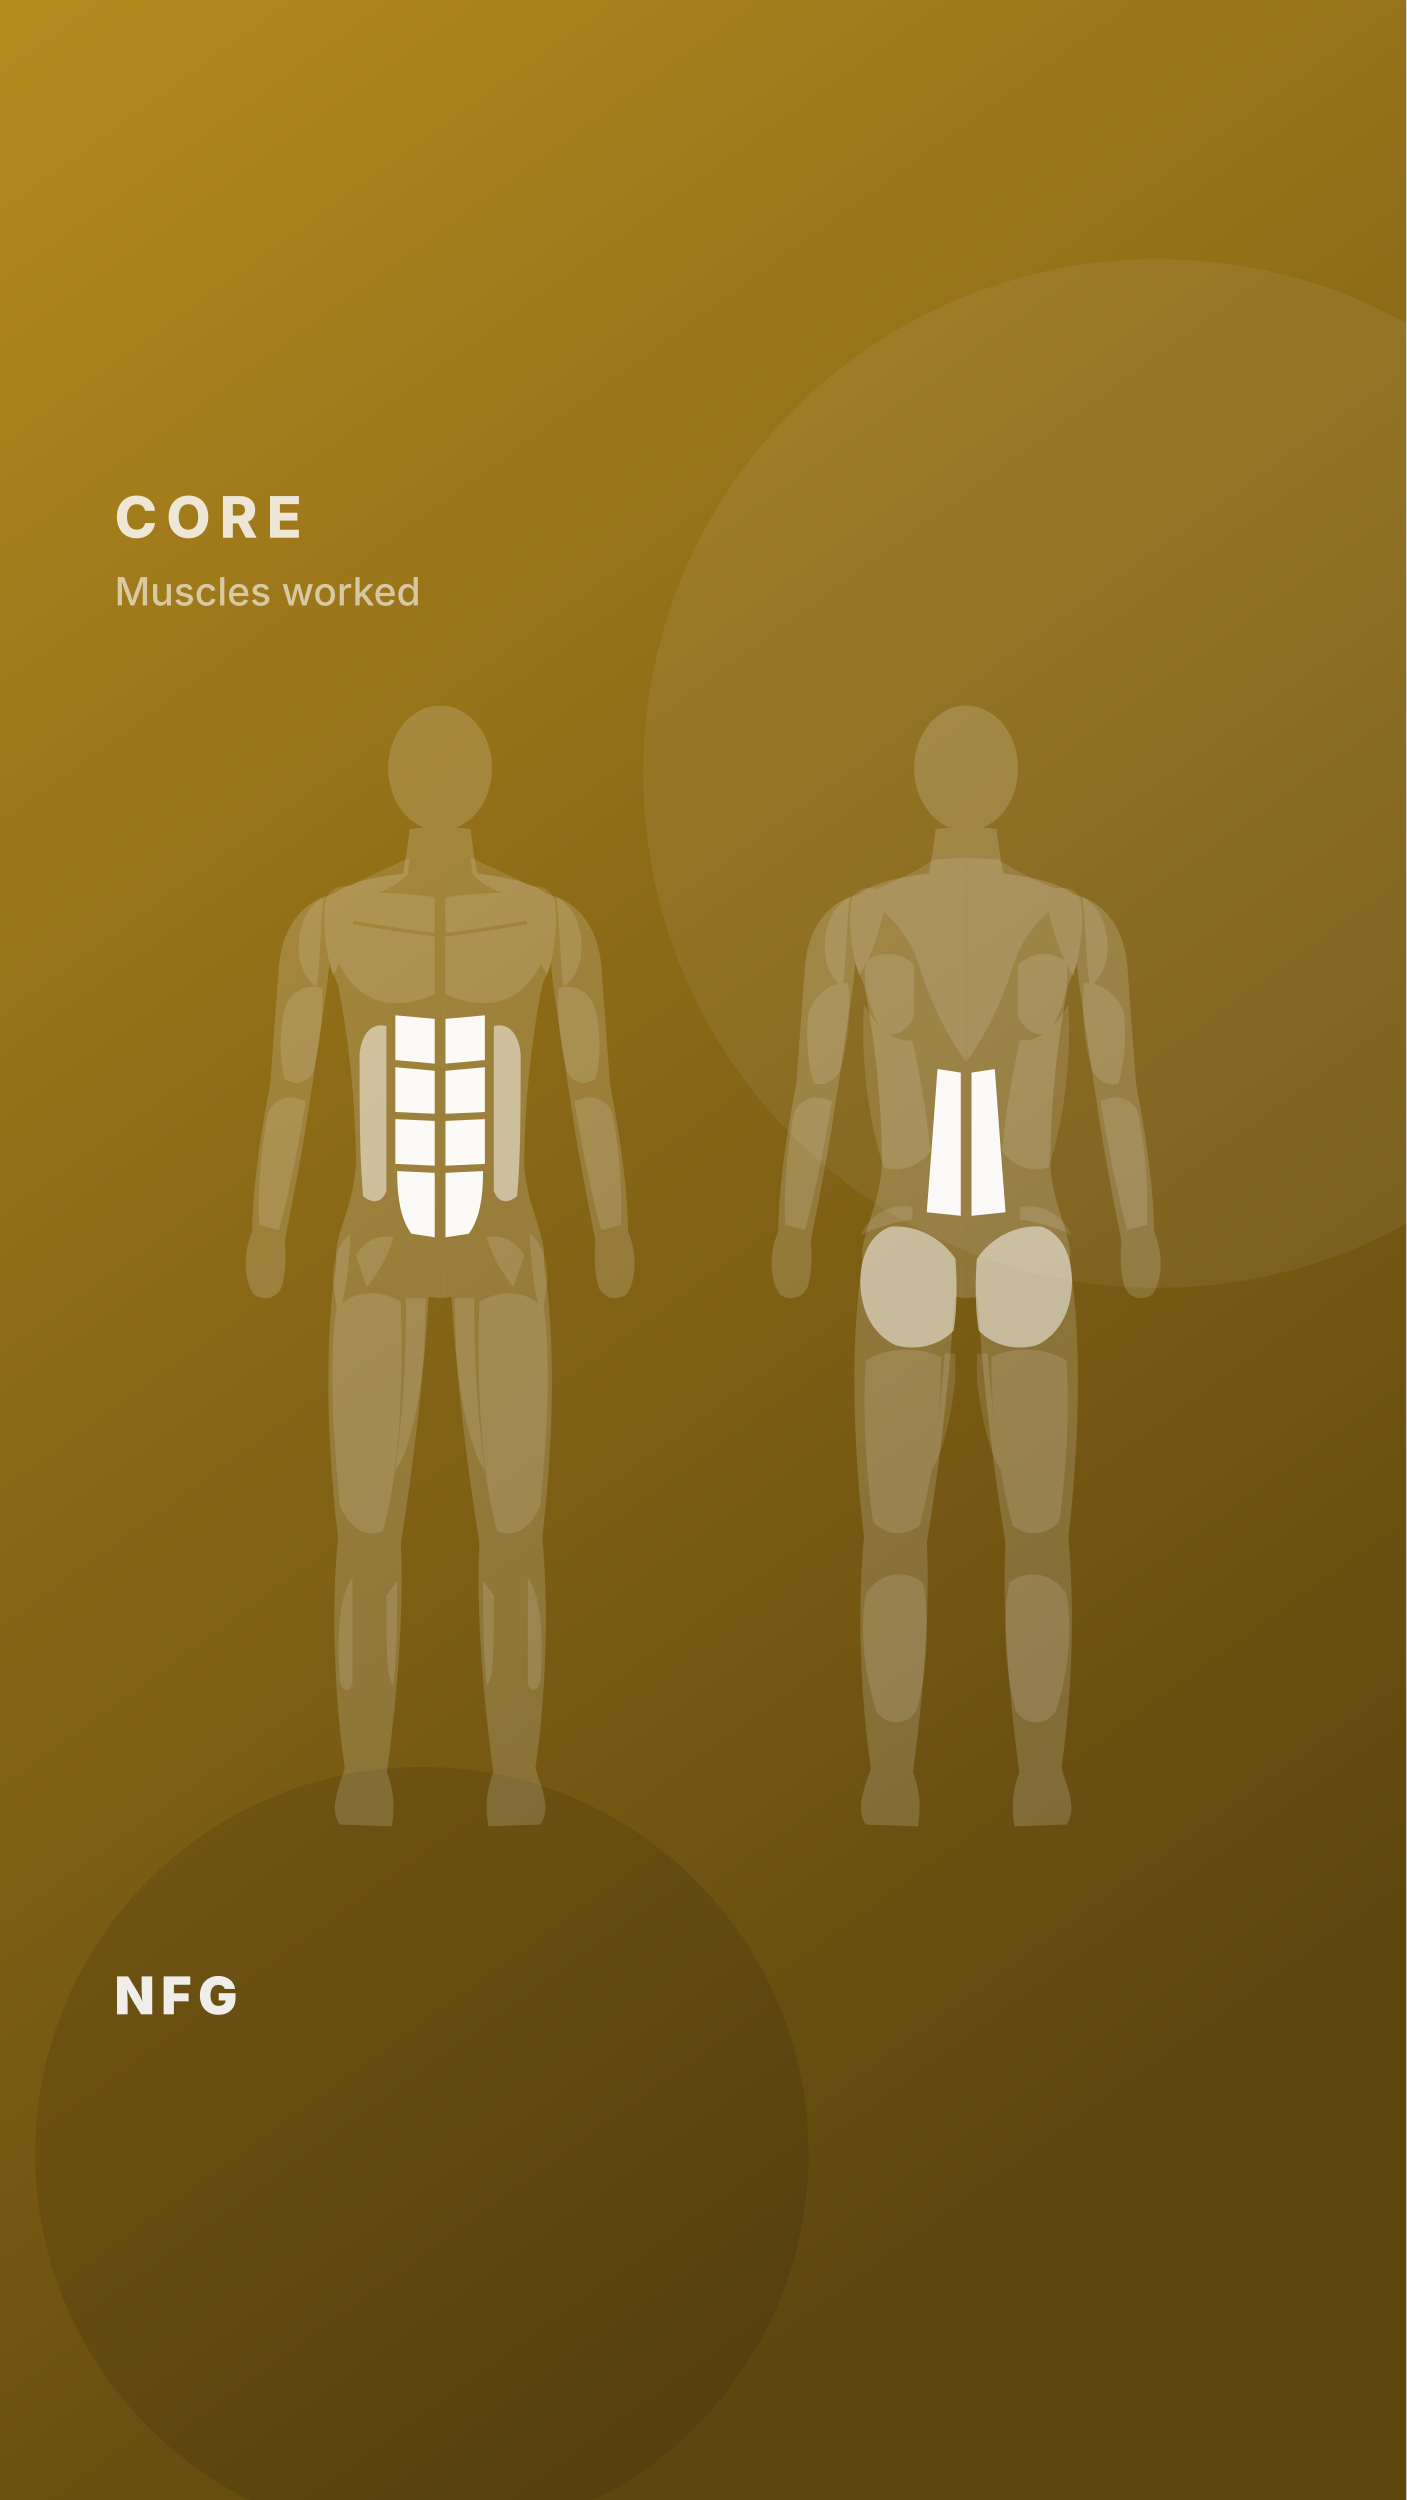
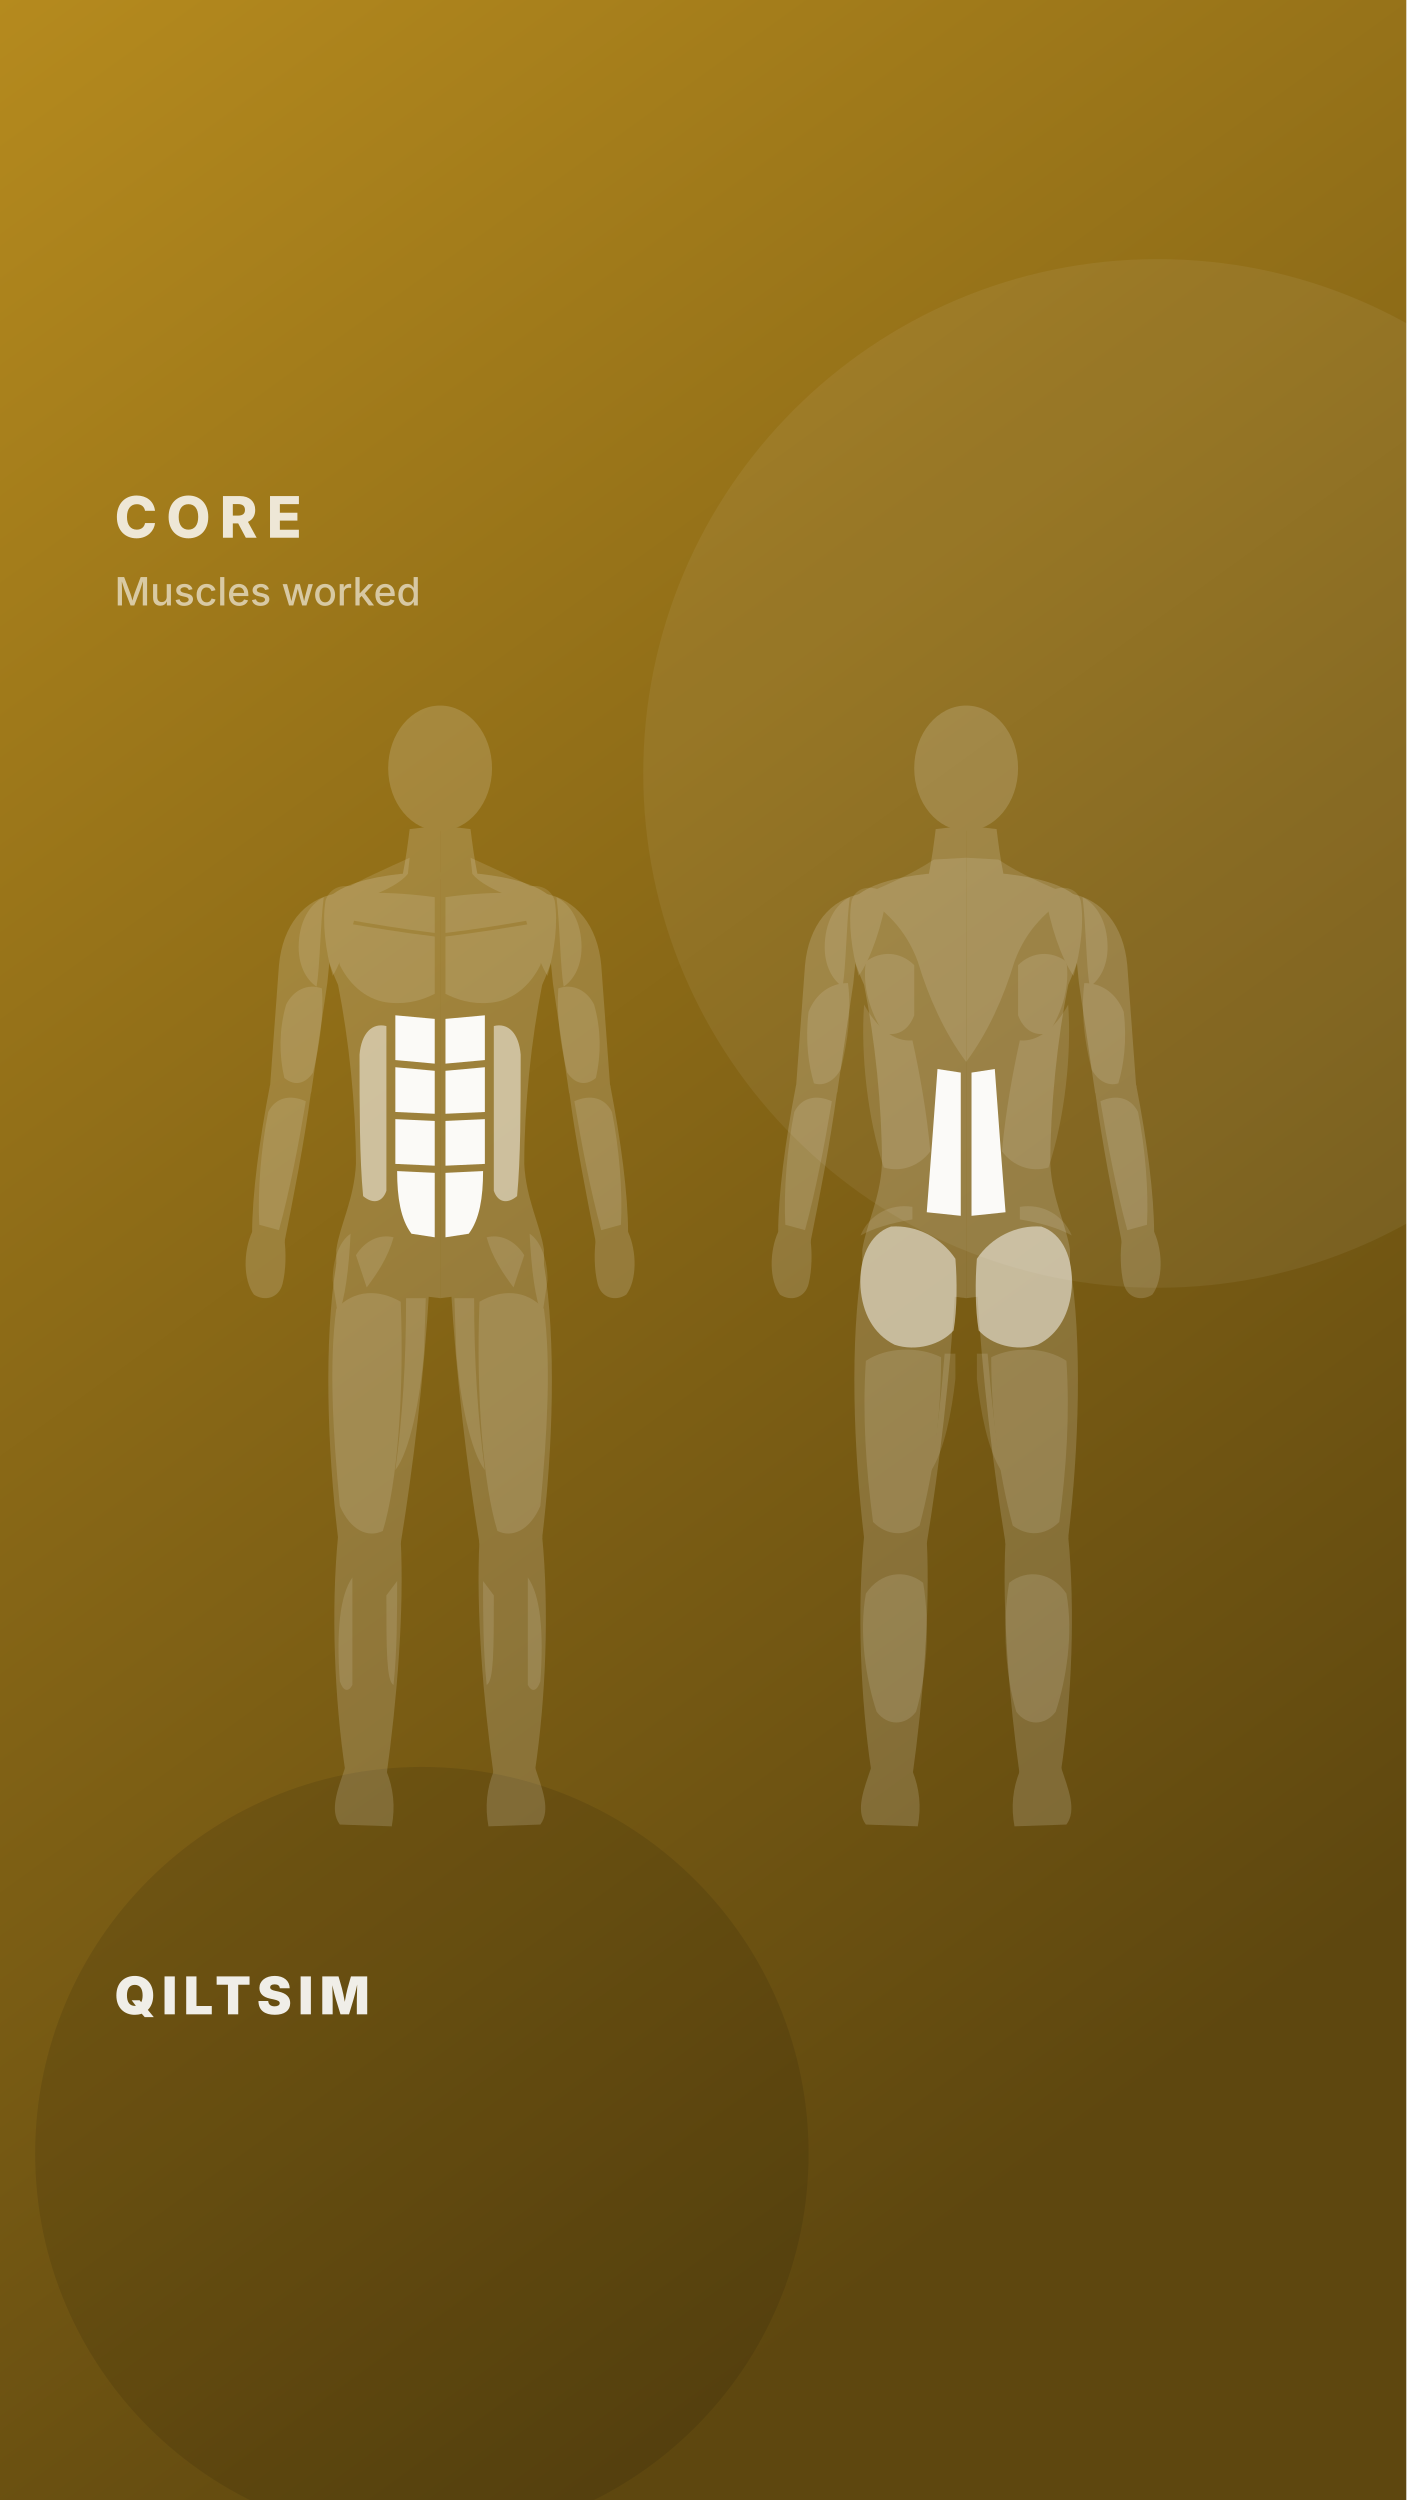
<svg xmlns="http://www.w3.org/2000/svg" viewBox="0 0 1080 1920" width="1080" height="1920" role="img" aria-label="Bird Dog: muscles worked">
  <defs>
    <linearGradient id="bg" x1="0" y1="0" x2="0.4" y2="1">
      <stop offset="0" stop-color="#B58A1E" />
      <stop offset="1" stop-color="#5E470F" />
    </linearGradient>
  </defs>
  <rect width="1080" height="1920" fill="url(#bg)" />
  <circle cx="889" cy="594" r="395" fill="#FFFFFF" fill-opacity="0.06" />
  <circle cx="324" cy="1654" r="297" fill="#000000" fill-opacity="0.10" />
  <g transform="translate(338.0,535.0) scale(1.375)">
    <g opacity="0.16">
      <ellipse cx="0" cy="40" rx="29" ry="35" fill="#FFFFFF" />
      <path d="M0,72 L17,74 C18,82 19,90 21,100 L0,102 Z" fill="#FFFFFF" />
      <path d="M0,72 L17,74 C18,82 19,90 21,100 L0,102 Z" fill="#FFFFFF" transform="scale(-1,1)" />
      <path d="M0,98 L22,99 C40,101 55,105 63,113 C70,121 66,141 57,161 C51,191 47,229 47,261 C48,281 56,295 58,309 L58,322 C40,330 18,334 0,336 Z" fill="#FFFFFF" />
      <path d="M0,98 L22,99 C40,101 55,105 63,113 C70,121 66,141 57,161 C51,191 47,229 47,261 C48,281 56,295 58,309 L58,322 C40,330 18,334 0,336 Z" fill="#FFFFFF" transform="scale(-1,1)" />
      <path d="M58,110 C76,113 88,128 90,150 L95,218 C91,227 77,229 72,221 L63,160 Z" fill="#FFFFFF" />
      <path d="M58,110 C76,113 88,128 90,150 L95,218 C91,227 77,229 72,221 L63,160 Z" fill="#FFFFFF" transform="scale(-1,1)" />
      <path d="M72,220 L95,217 C101,248 105,278 105,300 L87,305 C82,280 76,250 72,220 Z" fill="#FFFFFF" />
      <path d="M72,220 L95,217 C101,248 105,278 105,300 L87,305 C82,280 76,250 72,220 Z" fill="#FFFFFF" transform="scale(-1,1)" />
      <path d="M87,303 L105,299 C110,310 110,326 104,334 C98,338 90,336 88,328 C86,320 86,310 87,303 Z" fill="#FFFFFF" />
      <path d="M87,303 L105,299 C110,310 110,326 104,334 C98,338 90,336 88,328 C86,320 86,310 87,303 Z" fill="#FFFFFF" transform="scale(-1,1)" />
      <path d="M6,330 L58,317 C65,360 63,420 57,470 L22,473 C15,430 9,380 6,330 Z" fill="#FFFFFF" />
      <path d="M6,330 L58,317 C65,360 63,420 57,470 L22,473 C15,430 9,380 6,330 Z" fill="#FFFFFF" transform="scale(-1,1)" />
      <path d="M22,471 L57,469 C61,510 59,560 53,600 L30,603 C24,560 20,510 22,471 Z" fill="#FFFFFF" />
      <path d="M22,471 L57,469 C61,510 59,560 53,600 L30,603 C24,560 20,510 22,471 Z" fill="#FFFFFF" transform="scale(-1,1)" />
      <path d="M30,600 L53,598 C57,610 62,622 56,630 L27,631 C25,620 26,610 30,600 Z" fill="#FFFFFF" />
      <path d="M30,600 L53,598 C57,610 62,622 56,630 L27,631 C25,620 26,610 30,600 Z" fill="#FFFFFF" transform="scale(-1,1)" />
    </g>
    <g opacity="0.12">
      <path d="M17,90 C30,96 44,102 56,109 L40,112 C30,108 22,104 18,99 Z" fill="#FFFFFF" />
      <path d="M17,90 C30,96 44,102 56,109 L40,112 C30,108 22,104 18,99 Z" fill="#FFFFFF" transform="scale(-1,1)" />
      <path d="M44,108 C54,103 62,107 64,114 C66,126 64,142 60,156 C54,146 48,128 44,108 Z" fill="#FFFFFF" />
      <path d="M44,108 C54,103 62,107 64,114 C66,126 64,142 60,156 C54,146 48,128 44,108 Z" fill="#FFFFFF" transform="scale(-1,1)" />
      <path d="M65,112 C73,116 79,126 79,140 C79,150 75,158 69,162 C67,150 67,128 65,112 Z" fill="#FFFFFF" />
      <path d="M65,112 C73,116 79,126 79,140 C79,150 75,158 69,162 C67,150 67,128 65,112 Z" fill="#FFFFFF" transform="scale(-1,1)" />
      <path d="M3,134 C20,132 38,129 56,126 C58,134 58,142 56,150 C50,162 40,170 28,171 C17,172 9,169 3,166 Z" fill="#FFFFFF" />
      <path d="M3,134 C20,132 38,129 56,126 C58,134 58,142 56,150 C50,162 40,170 28,171 C17,172 9,169 3,166 Z" fill="#FFFFFF" transform="scale(-1,1)" />
      <path d="M3,112 C18,110 34,109 46,110 C51,114 54,119 55,124 C38,127 20,130 3,132 Z" fill="#FFFFFF" />
      <path d="M3,112 C18,110 34,109 46,110 C51,114 54,119 55,124 C38,127 20,130 3,132 Z" fill="#FFFFFF" transform="scale(-1,1)" />
      <path d="M66,163 C74,160 82,164 86,172 C90,186 90,200 87,213 C81,218 75,216 71,210 C67,194 65,177 66,163 Z" fill="#FFFFFF" />
      <path d="M66,163 C74,160 82,164 86,172 C90,186 90,200 87,213 C81,218 75,216 71,210 C67,194 65,177 66,163 Z" fill="#FFFFFF" transform="scale(-1,1)" />
      <path d="M75,226 C84,222 92,224 96,232 C100,252 102,276 101,295 L90,298 C84,276 79,250 75,226 Z" fill="#FFFFFF" />
      <path d="M75,226 C84,222 92,224 96,232 C100,252 102,276 101,295 L90,298 C84,276 79,250 75,226 Z" fill="#FFFFFF" transform="scale(-1,1)" />
      <path d="M26,302 C34,300 42,304 47,312 L41,330 C35,322 29,313 26,302 Z" fill="#FFFFFF" />
      <path d="M26,302 C34,300 42,304 47,312 L41,330 C35,322 29,313 26,302 Z" fill="#FFFFFF" transform="scale(-1,1)" />
      <path d="M50,300 C56,304 60,314 60,326 L57,346 C53,336 51,320 50,300 Z" fill="#FFFFFF" />
      <path d="M50,300 C56,304 60,314 60,326 L57,346 C53,336 51,320 50,300 Z" fill="#FFFFFF" transform="scale(-1,1)" />
      <path d="M22,338 C34,331 48,331 58,342 C62,372 60,410 56,452 C50,466 40,470 32,466 C24,440 20,390 22,338 Z" fill="#FFFFFF" />
      <path d="M22,338 C34,331 48,331 58,342 C62,372 60,410 56,452 C50,466 40,470 32,466 C24,440 20,390 22,338 Z" fill="#FFFFFF" transform="scale(-1,1)" />
      <path d="M8,336 L19,336 C19,372 21,402 25,432 C17,422 11,392 9,366 Z" fill="#FFFFFF" />
      <path d="M8,336 L19,336 C19,372 21,402 25,432 C17,422 11,392 9,366 Z" fill="#FFFFFF" transform="scale(-1,1)" />
      <path d="M49,492 C56,502 58,522 56,550 C54,556 51,556 49,552 C49,530 49,512 49,492 Z" fill="#FFFFFF" />
      <path d="M49,492 C56,502 58,522 56,550 C54,556 51,556 49,552 C49,530 49,512 49,492 Z" fill="#FFFFFF" transform="scale(-1,1)" />
      <path d="M24,494 C24,512 24,532 26,552 C30,550 30,532 30,502 Z" fill="#FFFFFF" />
      <path d="M24,494 C24,512 24,532 26,552 C30,550 30,532 30,502 Z" fill="#FFFFFF" transform="scale(-1,1)" />
    </g>
    <g opacity="0.5">
      <path d="M30,184 C38,182 44,188 45,200 C45,230 45,258 43,279 C37,284 32,282 30,276 C30,246 30,214 30,184 Z" fill="#FFFFFF" />
      <path d="M30,184 C38,182 44,188 45,200 C45,230 45,258 43,279 C37,284 32,282 30,276 C30,246 30,214 30,184 Z" fill="#FFFFFF" transform="scale(-1,1)" />
    </g>
    <g opacity="0.96">
      <path d="M3,180 L25,178 L25,203 L3,205 Z" fill="#FFFFFF" />
      <path d="M3,180 L25,178 L25,203 L3,205 Z" fill="#FFFFFF" transform="scale(-1,1)" />
      <path d="M3,209 L25,207 L25,232 L3,233 Z" fill="#FFFFFF" />
      <path d="M3,209 L25,207 L25,232 L3,233 Z" fill="#FFFFFF" transform="scale(-1,1)" />
      <path d="M3,237 L25,236 L25,261 L3,262 Z" fill="#FFFFFF" />
      <path d="M3,237 L25,236 L25,261 L3,262 Z" fill="#FFFFFF" transform="scale(-1,1)" />
      <path d="M3,266 L24,265 C24,280 22,292 16,300 L3,302 Z" fill="#FFFFFF" />
      <path d="M3,266 L24,265 C24,280 22,292 16,300 L3,302 Z" fill="#FFFFFF" transform="scale(-1,1)" />
    </g>
  </g>
  <g transform="translate(742.0,535.0) scale(1.375)">
    <g opacity="0.16">
      <ellipse cx="0" cy="40" rx="29" ry="35" fill="#FFFFFF" />
      <path d="M0,72 L17,74 C18,82 19,90 21,100 L0,102 Z" fill="#FFFFFF" />
      <path d="M0,72 L17,74 C18,82 19,90 21,100 L0,102 Z" fill="#FFFFFF" transform="scale(-1,1)" />
      <path d="M0,98 L22,99 C40,101 55,105 63,113 C70,121 66,141 57,161 C51,191 47,229 47,261 C48,281 56,295 58,309 L58,322 C40,330 18,334 0,336 Z" fill="#FFFFFF" />
      <path d="M0,98 L22,99 C40,101 55,105 63,113 C70,121 66,141 57,161 C51,191 47,229 47,261 C48,281 56,295 58,309 L58,322 C40,330 18,334 0,336 Z" fill="#FFFFFF" transform="scale(-1,1)" />
      <path d="M58,110 C76,113 88,128 90,150 L95,218 C91,227 77,229 72,221 L63,160 Z" fill="#FFFFFF" />
      <path d="M58,110 C76,113 88,128 90,150 L95,218 C91,227 77,229 72,221 L63,160 Z" fill="#FFFFFF" transform="scale(-1,1)" />
      <path d="M72,220 L95,217 C101,248 105,278 105,300 L87,305 C82,280 76,250 72,220 Z" fill="#FFFFFF" />
      <path d="M72,220 L95,217 C101,248 105,278 105,300 L87,305 C82,280 76,250 72,220 Z" fill="#FFFFFF" transform="scale(-1,1)" />
      <path d="M87,303 L105,299 C110,310 110,326 104,334 C98,338 90,336 88,328 C86,320 86,310 87,303 Z" fill="#FFFFFF" />
      <path d="M87,303 L105,299 C110,310 110,326 104,334 C98,338 90,336 88,328 C86,320 86,310 87,303 Z" fill="#FFFFFF" transform="scale(-1,1)" />
      <path d="M6,330 L58,317 C65,360 63,420 57,470 L22,473 C15,430 9,380 6,330 Z" fill="#FFFFFF" />
      <path d="M6,330 L58,317 C65,360 63,420 57,470 L22,473 C15,430 9,380 6,330 Z" fill="#FFFFFF" transform="scale(-1,1)" />
      <path d="M22,471 L57,469 C61,510 59,560 53,600 L30,603 C24,560 20,510 22,471 Z" fill="#FFFFFF" />
      <path d="M22,471 L57,469 C61,510 59,560 53,600 L30,603 C24,560 20,510 22,471 Z" fill="#FFFFFF" transform="scale(-1,1)" />
      <path d="M30,600 L53,598 C57,610 62,622 56,630 L27,631 C25,620 26,610 30,600 Z" fill="#FFFFFF" />
      <path d="M30,600 L53,598 C57,610 62,622 56,630 L27,631 C25,620 26,610 30,600 Z" fill="#FFFFFF" transform="scale(-1,1)" />
    </g>
    <g opacity="0.12">
      <path d="M0,90 L18,91 C30,99 44,105 58,111 C46,119 34,129 27,148 C21,168 12,188 0,204 Z" fill="#FFFFFF" />
      <path d="M0,90 L18,91 C30,99 44,105 58,111 C46,119 34,129 27,148 C21,168 12,188 0,204 Z" fill="#FFFFFF" transform="scale(-1,1)" />
      <path d="M44,110 C54,104 62,107 64,114 C66,126 64,142 60,156 C53,146 47,128 44,110 Z" fill="#FFFFFF" />
      <path d="M44,110 C54,104 62,107 64,114 C66,126 64,142 60,156 C53,146 47,128 44,110 Z" fill="#FFFFFF" transform="scale(-1,1)" />
      <path d="M65,112 C73,116 79,126 79,140 C79,150 75,158 69,162 C67,150 67,128 65,112 Z" fill="#FFFFFF" />
      <path d="M65,112 C73,116 79,126 79,140 C79,150 75,158 69,162 C67,150 67,128 65,112 Z" fill="#FFFFFF" transform="scale(-1,1)" />
      <path d="M29,150 C37,142 48,142 56,148 C58,161 54,176 46,188 C38,190 32,186 29,178 Z" fill="#FFFFFF" />
      <path d="M29,150 C37,142 48,142 56,148 C58,161 54,176 46,188 C38,190 32,186 29,178 Z" fill="#FFFFFF" transform="scale(-1,1)" />
      <path d="M30,192 C40,193 50,185 57,172 C59,200 55,236 46,263 C36,266 26,262 20,254 C22,232 26,210 30,192 Z" fill="#FFFFFF" />
      <path d="M30,192 C40,193 50,185 57,172 C59,200 55,236 46,263 C36,266 26,262 20,254 C22,232 26,210 30,192 Z" fill="#FFFFFF" transform="scale(-1,1)" />
      <path d="M66,160 C76,160 84,166 88,176 C90,192 88,206 85,216 C79,218 73,214 70,208 C66,192 64,176 66,160 Z" fill="#FFFFFF" />
      <path d="M66,160 C76,160 84,166 88,176 C90,192 88,206 85,216 C79,218 73,214 70,208 C66,192 64,176 66,160 Z" fill="#FFFFFF" transform="scale(-1,1)" />
      <path d="M75,226 C84,222 92,224 96,232 C100,252 102,276 101,295 L90,298 C84,276 79,250 75,226 Z" fill="#FFFFFF" />
      <path d="M75,226 C84,222 92,224 96,232 C100,252 102,276 101,295 L90,298 C84,276 79,250 75,226 Z" fill="#FFFFFF" transform="scale(-1,1)" />
      <path d="M30,285 C42,283 54,289 59,301 C52,297 42,294 30,292 Z" fill="#FFFFFF" />
      <path d="M30,285 C42,283 54,289 59,301 C52,297 42,294 30,292 Z" fill="#FFFFFF" transform="scale(-1,1)" />
      <path d="M14,369 C26,363 44,363 56,371 C58,401 56,431 52,461 C44,469 34,469 26,463 C18,433 14,401 14,369 Z" fill="#FFFFFF" />
      <path d="M14,369 C26,363 44,363 56,371 C58,401 56,431 52,461 C44,469 34,469 26,463 C18,433 14,401 14,369 Z" fill="#FFFFFF" transform="scale(-1,1)" />
      <path d="M6,367 L12,367 C14,391 16,411 20,433 C12,421 8,399 6,381 Z" fill="#FFFFFF" />
      <path d="M6,367 L12,367 C14,391 16,411 20,433 C12,421 8,399 6,381 Z" fill="#FFFFFF" transform="scale(-1,1)" />
      <path d="M24,495 C34,487 48,489 56,501 C60,523 56,549 50,567 C44,575 34,575 28,567 C22,547 20,519 24,495 Z" fill="#FFFFFF" />
      <path d="M24,495 C34,487 48,489 56,501 C60,523 56,549 50,567 C44,575 34,575 28,567 C22,547 20,519 24,495 Z" fill="#FFFFFF" transform="scale(-1,1)" />
    </g>
    <g opacity="0.5">
      <path d="M6,314 C14,302 28,295 42,296 C54,300 60,314 59,330 C58,344 52,356 40,362 C28,366 14,362 7,354 C5,342 5,326 6,314 Z" fill="#FFFFFF" />
      <path d="M6,314 C14,302 28,295 42,296 C54,300 60,314 59,330 C58,344 52,356 40,362 C28,366 14,362 7,354 C5,342 5,326 6,314 Z" fill="#FFFFFF" transform="scale(-1,1)" />
    </g>
    <g opacity="0.96">
      <path d="M3,210 L16,208 C18,236 20,262 22,288 L3,290 Z" fill="#FFFFFF" />
      <path d="M3,210 L16,208 C18,236 20,262 22,288 L3,290 Z" fill="#FFFFFF" transform="scale(-1,1)" />
    </g>
  </g>
  <text x="88" y="413" fill="#FFFFFF" fill-opacity="0.82" font-family="Inter, 'Helvetica Neue', Helvetica, Arial, sans-serif" font-size="44" font-weight="800" letter-spacing="7">CORE</text>
  <text x="88" y="465" fill="#FFFFFF" fill-opacity="0.6" font-family="Inter, 'Helvetica Neue', Helvetica, Arial, sans-serif" font-size="30" font-weight="500">Muscles worked</text>
-   <text x="88" y="1547" fill="#FFFFFF" fill-opacity="0.9" font-family="Inter, 'Helvetica Neue', Helvetica, Arial, sans-serif" font-size="40" font-weight="900" letter-spacing="5">NFG</text>
+   <text x="88" y="1547" fill="#FFFFFF" fill-opacity="0.9" font-family="Inter, 'Helvetica Neue', Helvetica, Arial, sans-serif" font-size="40" font-weight="900" letter-spacing="5">QILTSIM</text>
</svg>
